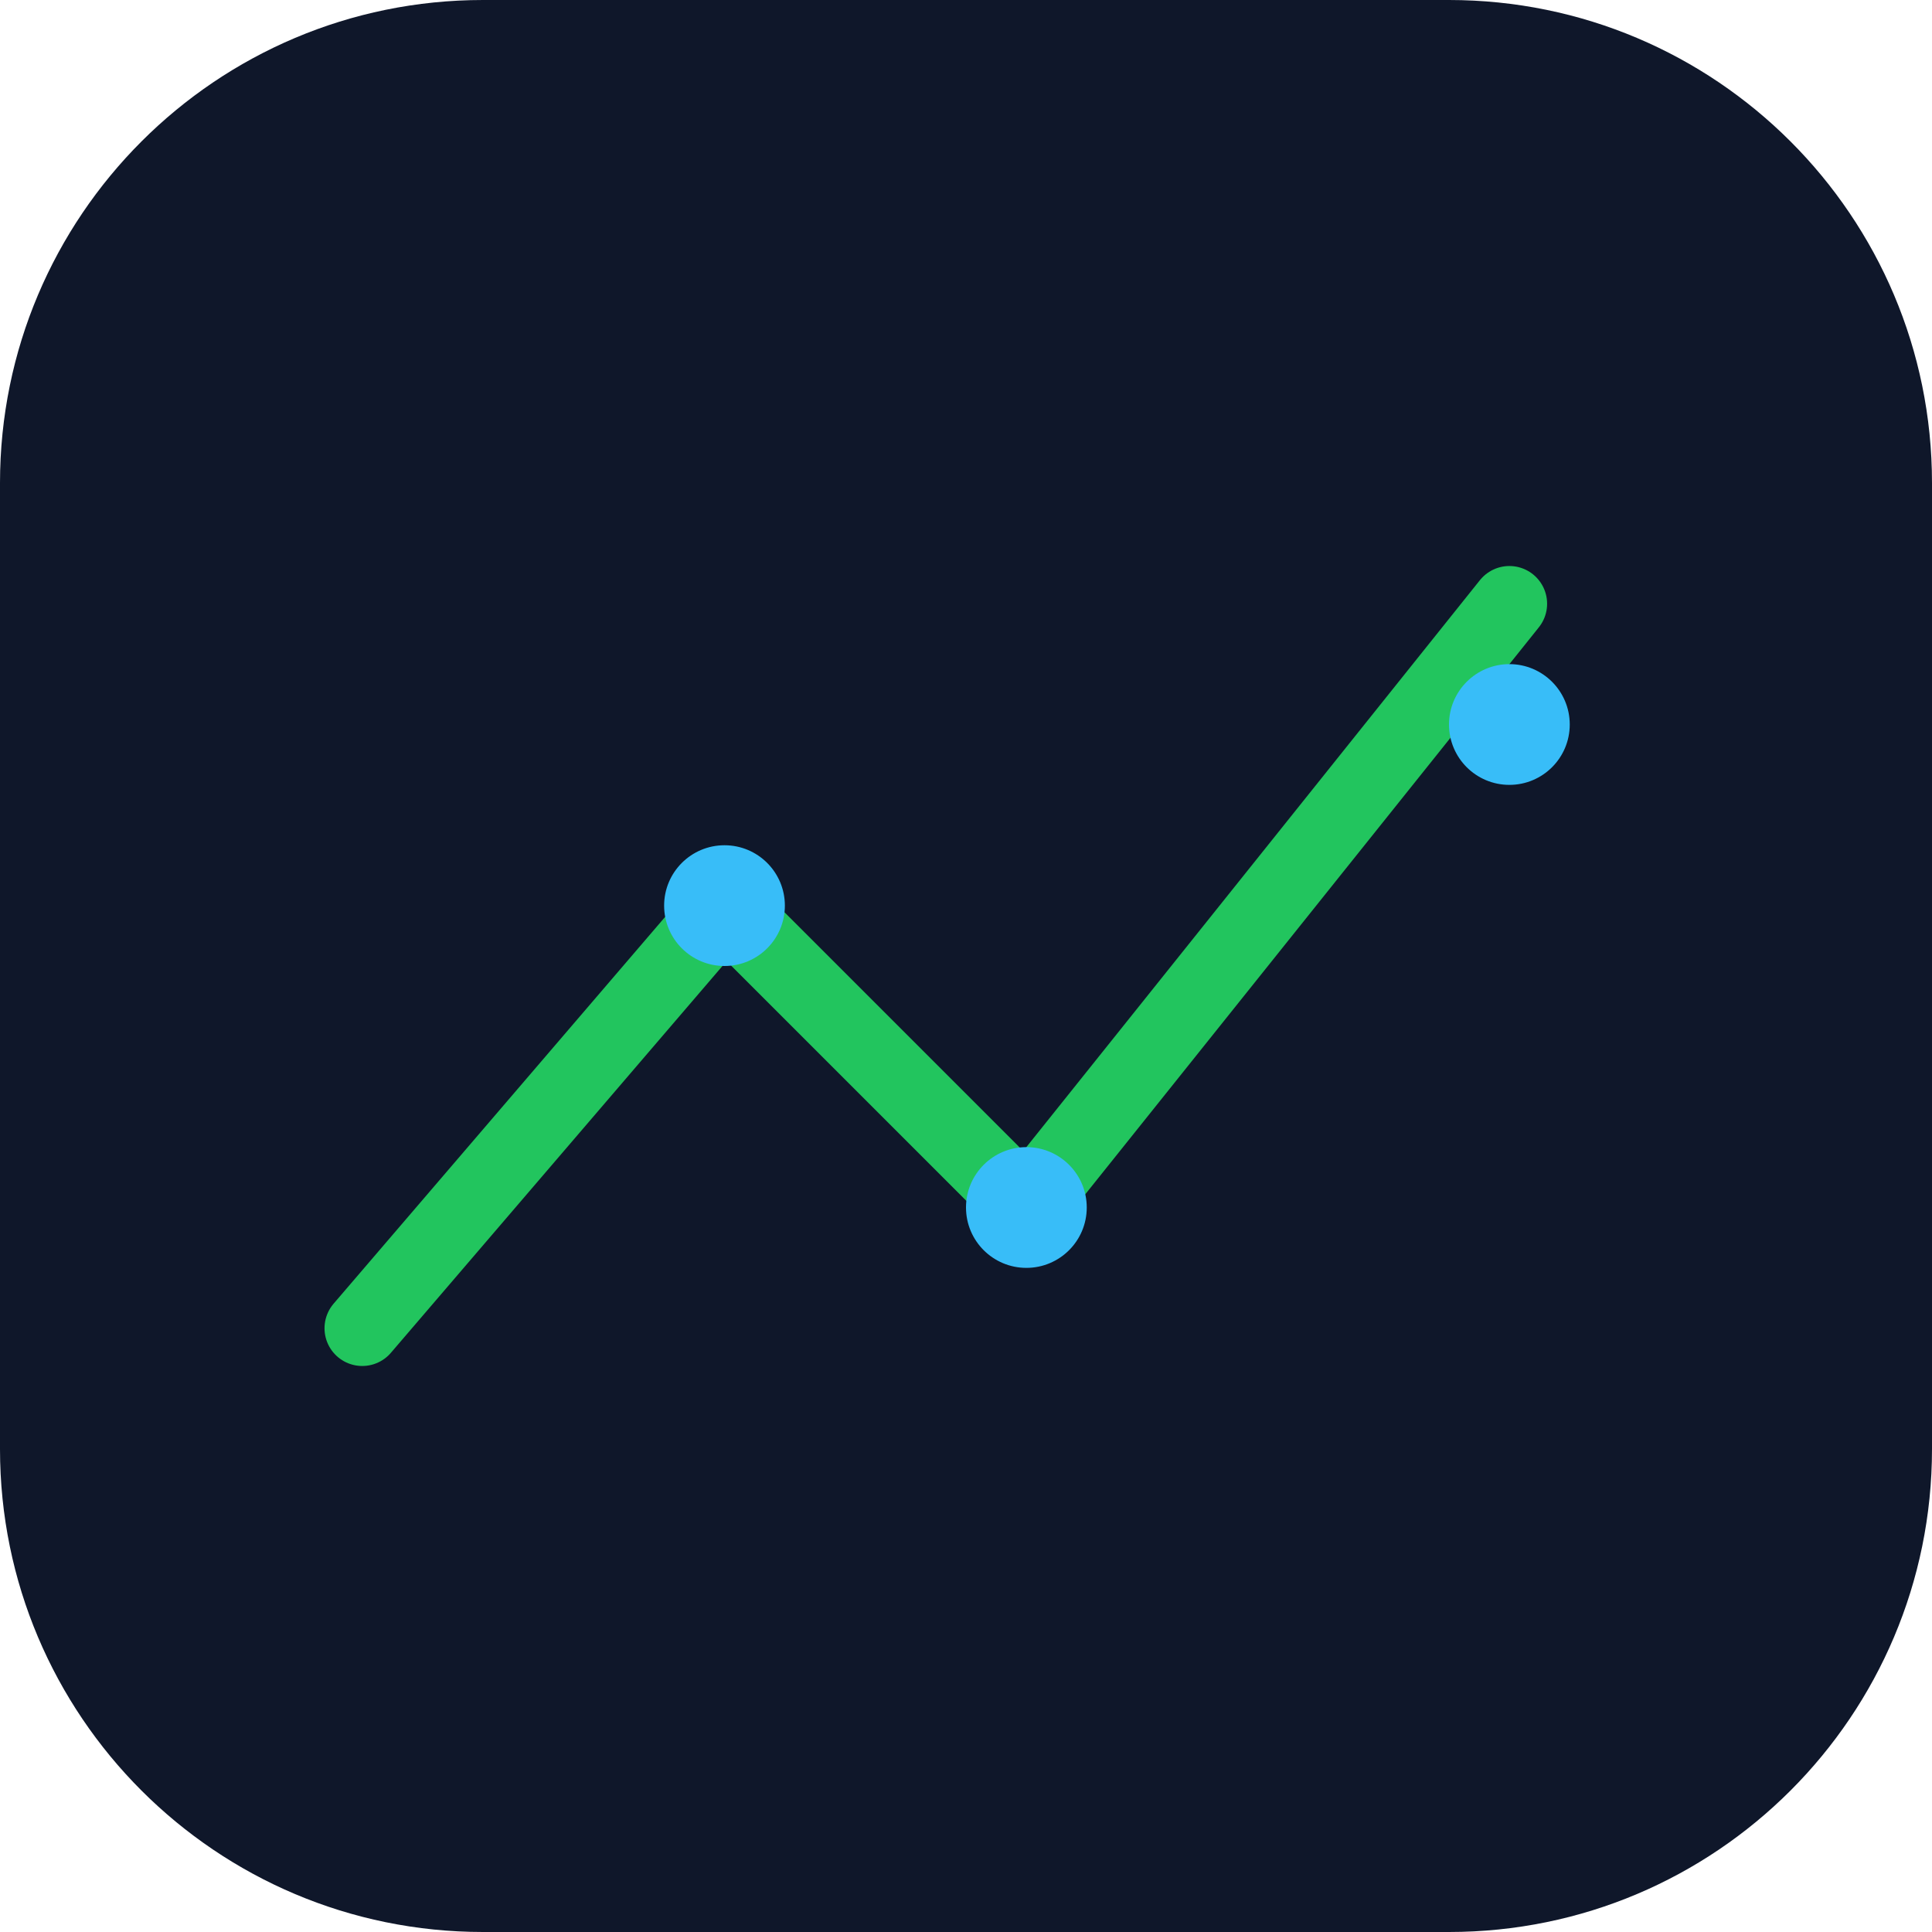
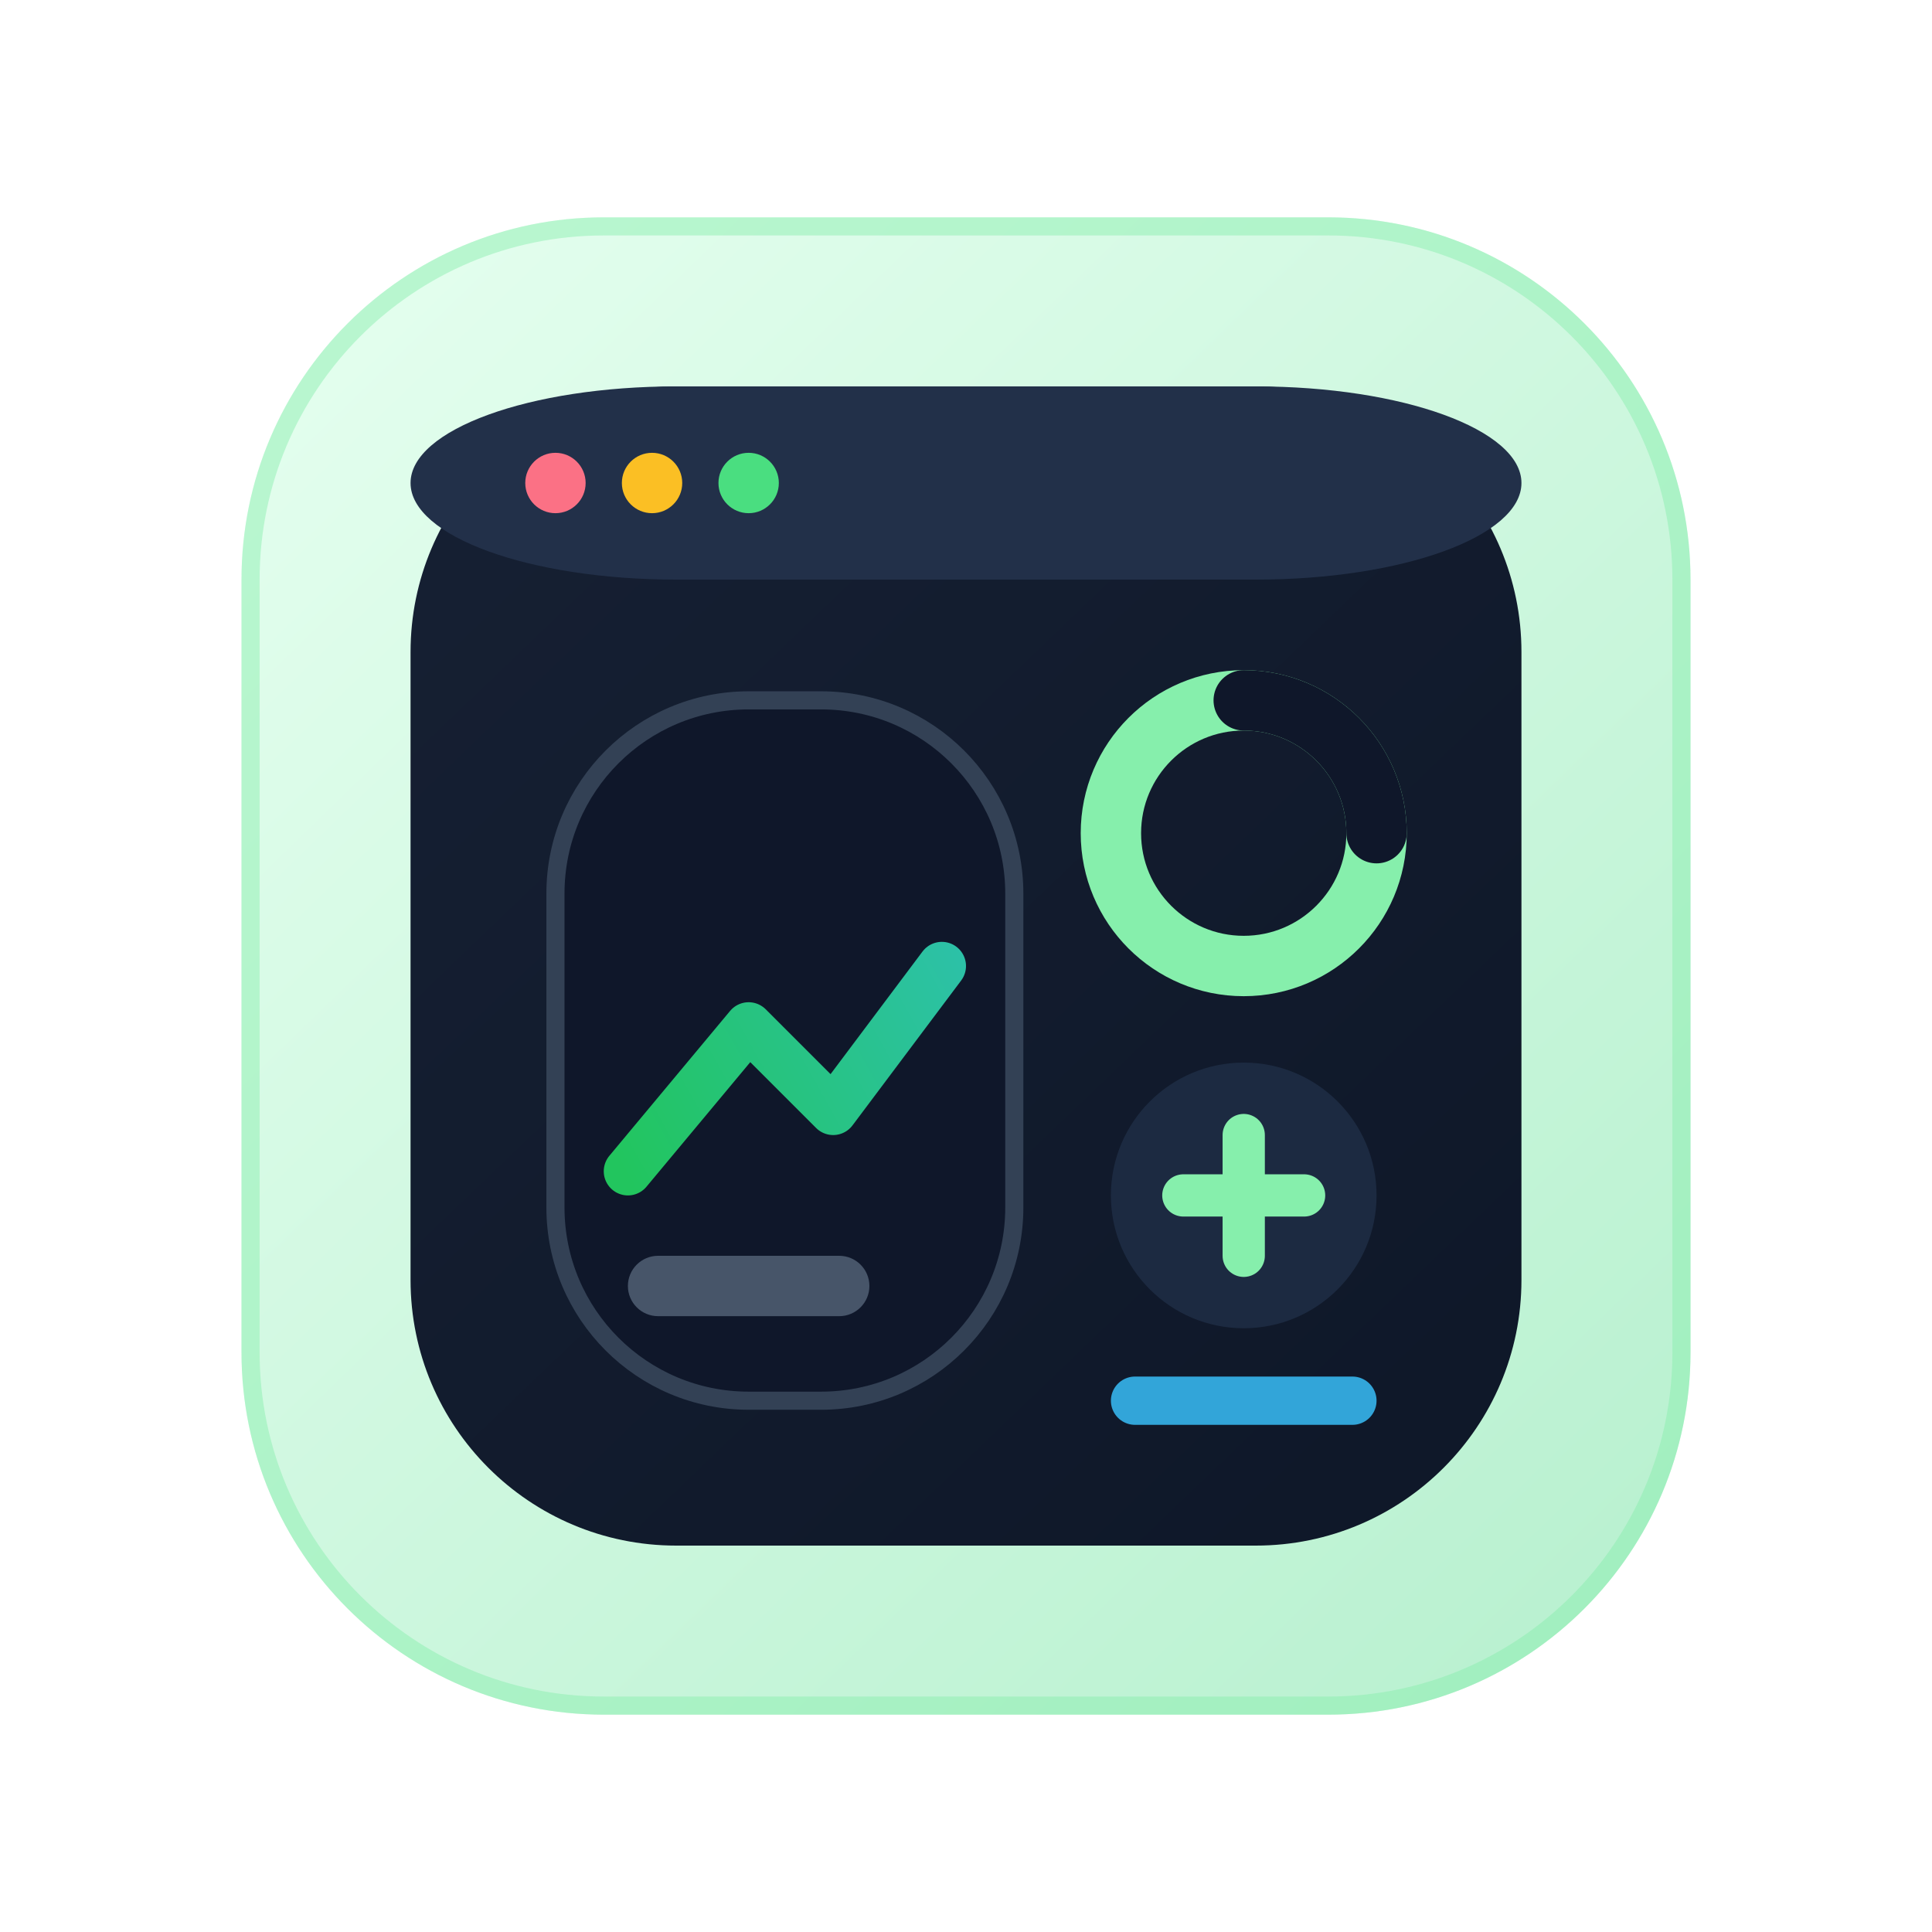
- <svg xmlns="http://www.w3.org/2000/svg" viewBox="0 0 64 64" fill="none">
-   <rect width="64" height="64" rx="16" fill="#0f172a" />
-   <path d="M12 44L24 30l10 10 16-20" stroke="#22c55e" stroke-width="2.5" stroke-linecap="round" stroke-linejoin="round" />
-   <circle cx="24" cy="30" r="2" fill="#38bdf8" />
-   <circle cx="34" cy="40" r="2" fill="#38bdf8" />
-   <circle cx="50" cy="24" r="2" fill="#38bdf8" />
+ <svg xmlns="http://www.w3.org/2000/svg" viewBox="0 0 160 160" fill="none">
+   <defs>
+     <linearGradient id="alex-bg" x1="20" y1="18" x2="140" y2="142" gradientUnits="userSpaceOnUse">
+       <stop stop-color="#E6FFF0" />
+       <stop offset="1" stop-color="#B6F0CE" />
+     </linearGradient>
+     <linearGradient id="alex-shell" x1="34" y1="32" x2="126" y2="128" gradientUnits="userSpaceOnUse">
+       <stop stop-color="#162033" />
+       <stop offset="1" stop-color="#0E1728" />
+     </linearGradient>
+     <linearGradient id="alex-line" x1="50" y1="94" x2="111" y2="60" gradientUnits="userSpaceOnUse">
+       <stop stop-color="#22C55E" />
+       <stop offset="1" stop-color="#38BDF8" />
+     </linearGradient>
+   </defs>
+   <rect x="20" y="18" width="120" height="124" rx="30" fill="url(#alex-bg)" />
+   <rect x="20.75" y="18.75" width="118.5" height="122.5" rx="29.25" stroke="#86EFAC" stroke-opacity="0.45" stroke-width="1.5" />
+   <rect x="34" y="32" width="92" height="96" rx="22" fill="url(#alex-shell)" />
+   <rect x="34" y="32" width="92" height="16" rx="22" fill="#223049" />
+   <circle cx="46" cy="40" r="2.5" fill="#FB7185" />
+   <circle cx="54" cy="40" r="2.5" fill="#FBBF24" />
+   <circle cx="62" cy="40" r="2.5" fill="#4ADE80" />
+   <rect x="46" y="58" width="38" height="58" rx="16" fill="#0F172A" stroke="#334155" stroke-width="1.5" />
+   <path d="M52 97 62 85l7 7 9-12" stroke="url(#alex-line)" stroke-width="4" stroke-linecap="round" stroke-linejoin="round" />
+   <rect x="52" y="104" width="20" height="5" rx="2.5" fill="#475569" />
+   <rect x="92" y="58" width="22" height="22" rx="11" stroke="#86EFAC" stroke-width="5" />
+   <path d="M103 58a11 11 0 0 1 11 11" stroke="#0F172A" stroke-width="5" stroke-linecap="round" />
+   <rect x="92" y="88" width="22" height="22" rx="11" fill="#1C2A41" />
+   <path d="M103 94v10M98 99h10" stroke="#86EFAC" stroke-width="3.5" stroke-linecap="round" />
+   <path d="M94 116h18" stroke="#38BDF8" stroke-width="4" stroke-linecap="round" opacity="0.85" />
</svg>
